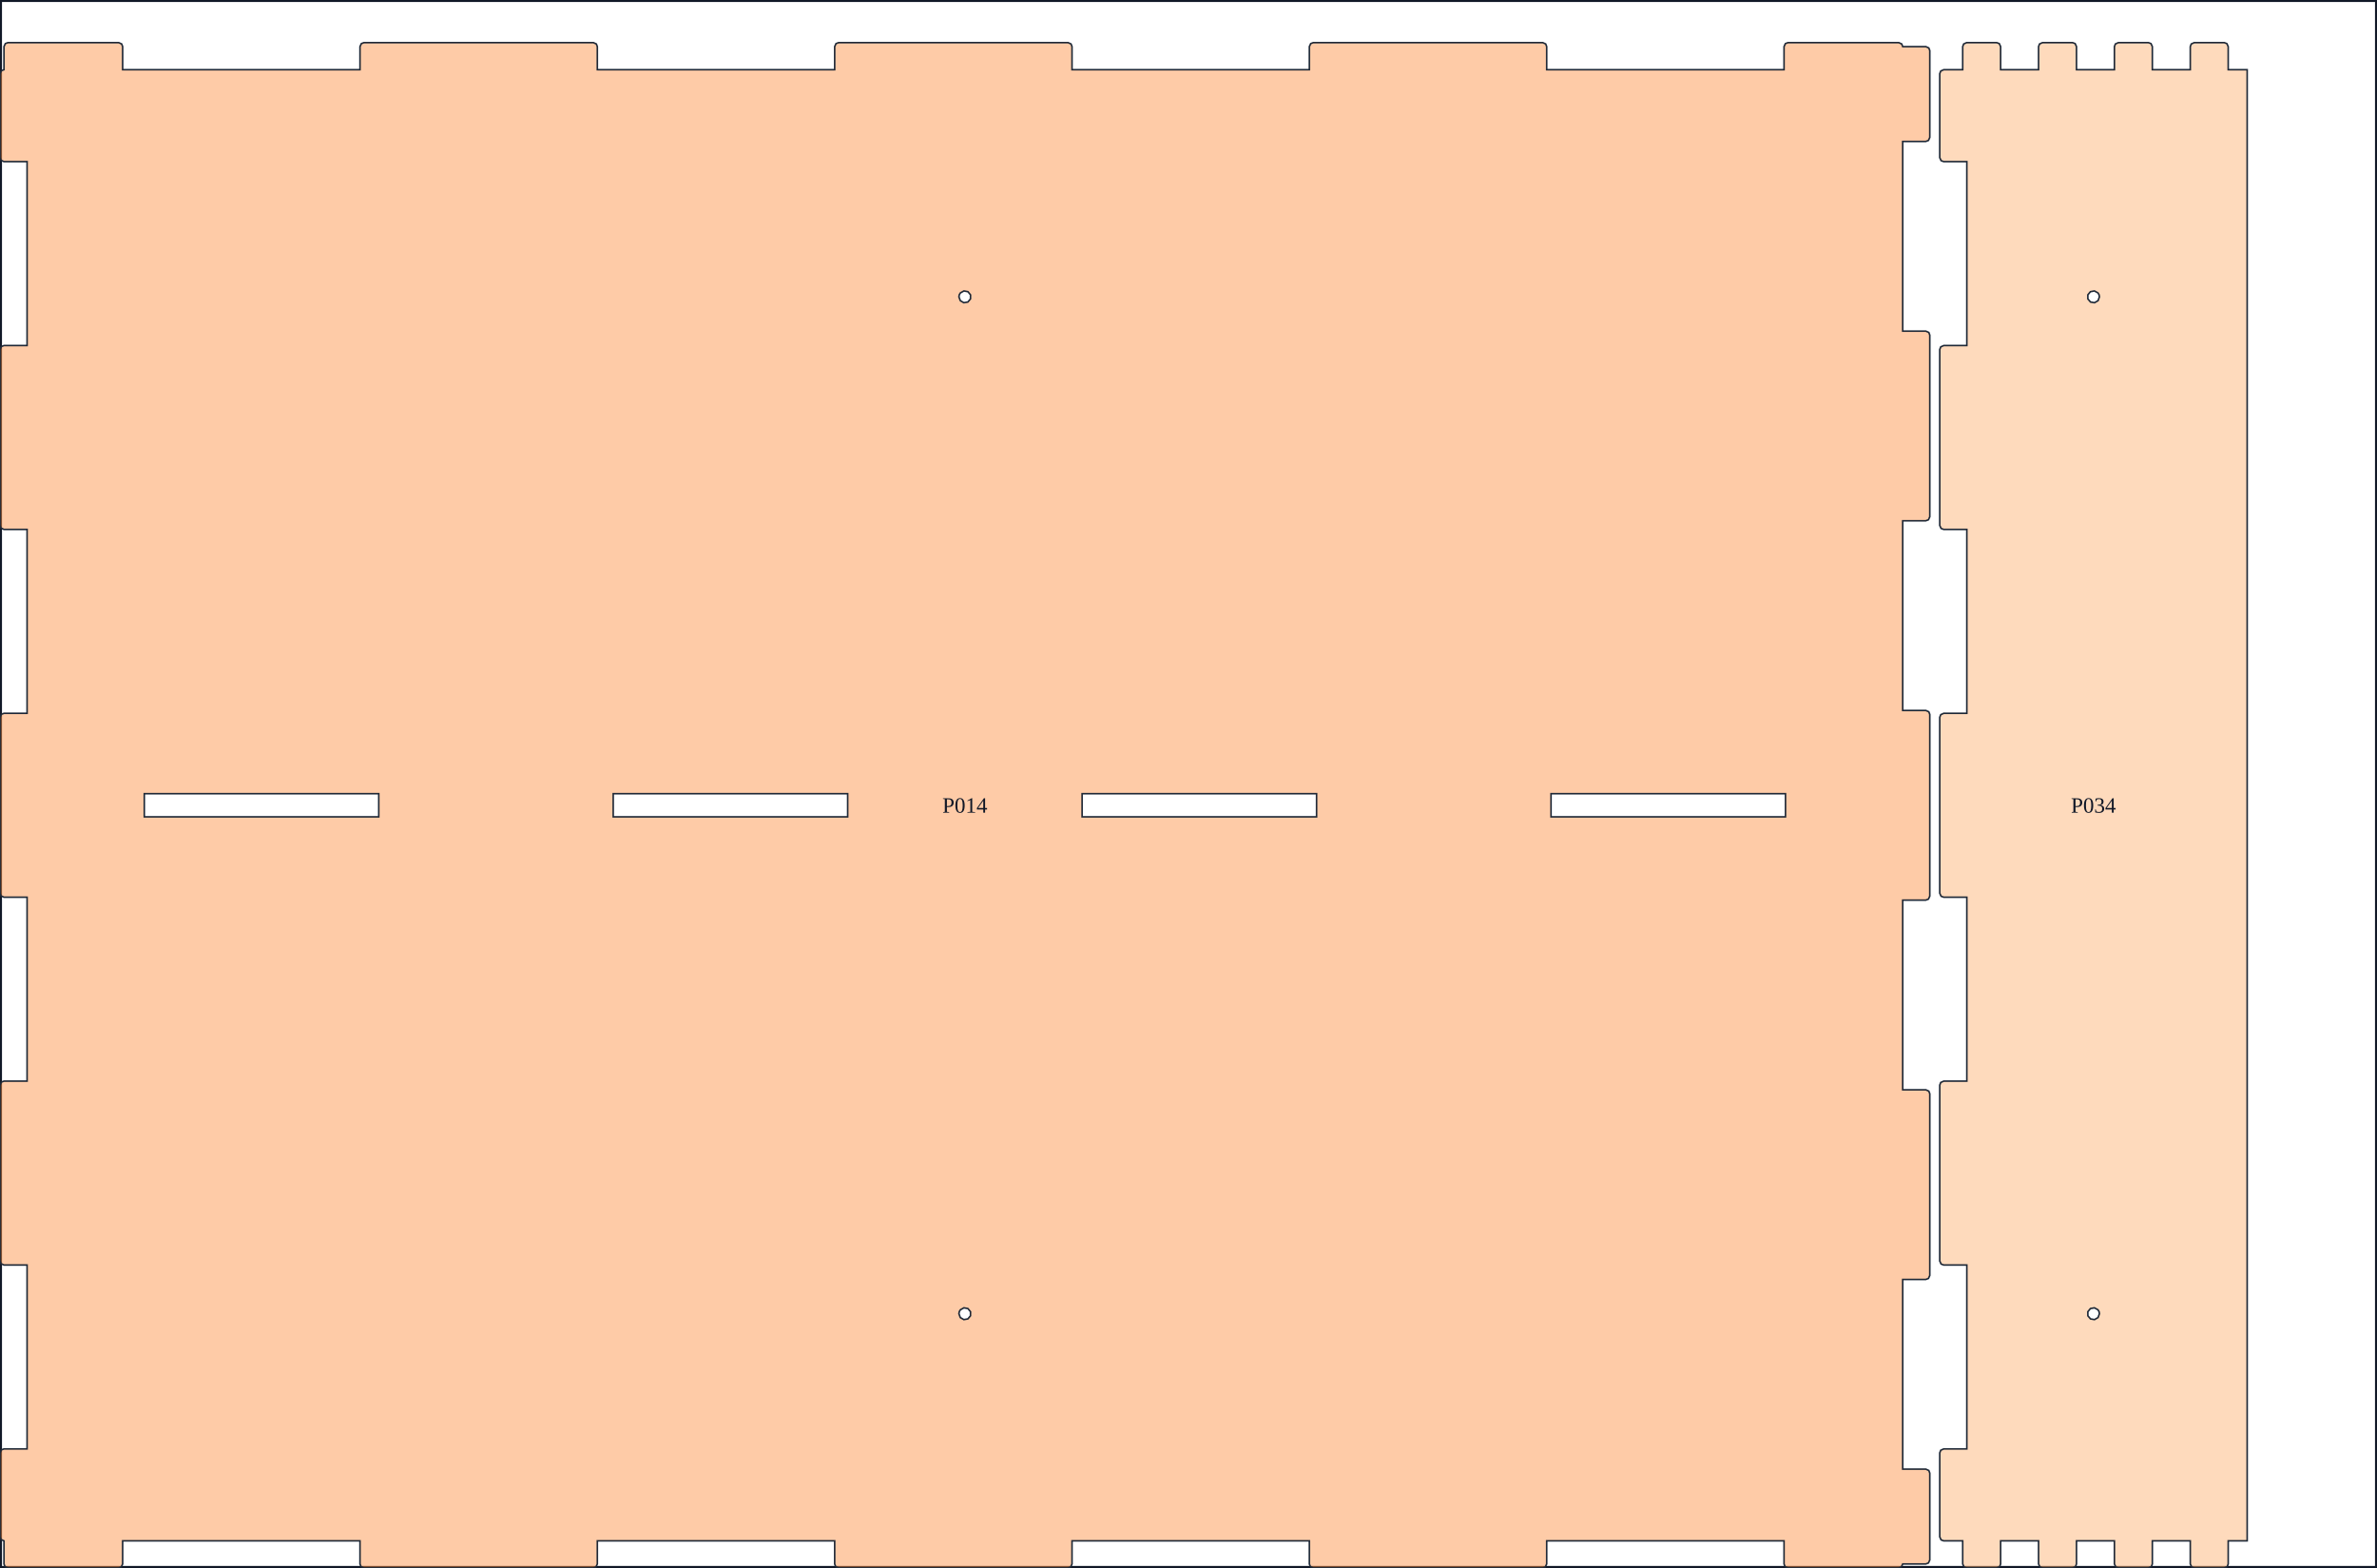
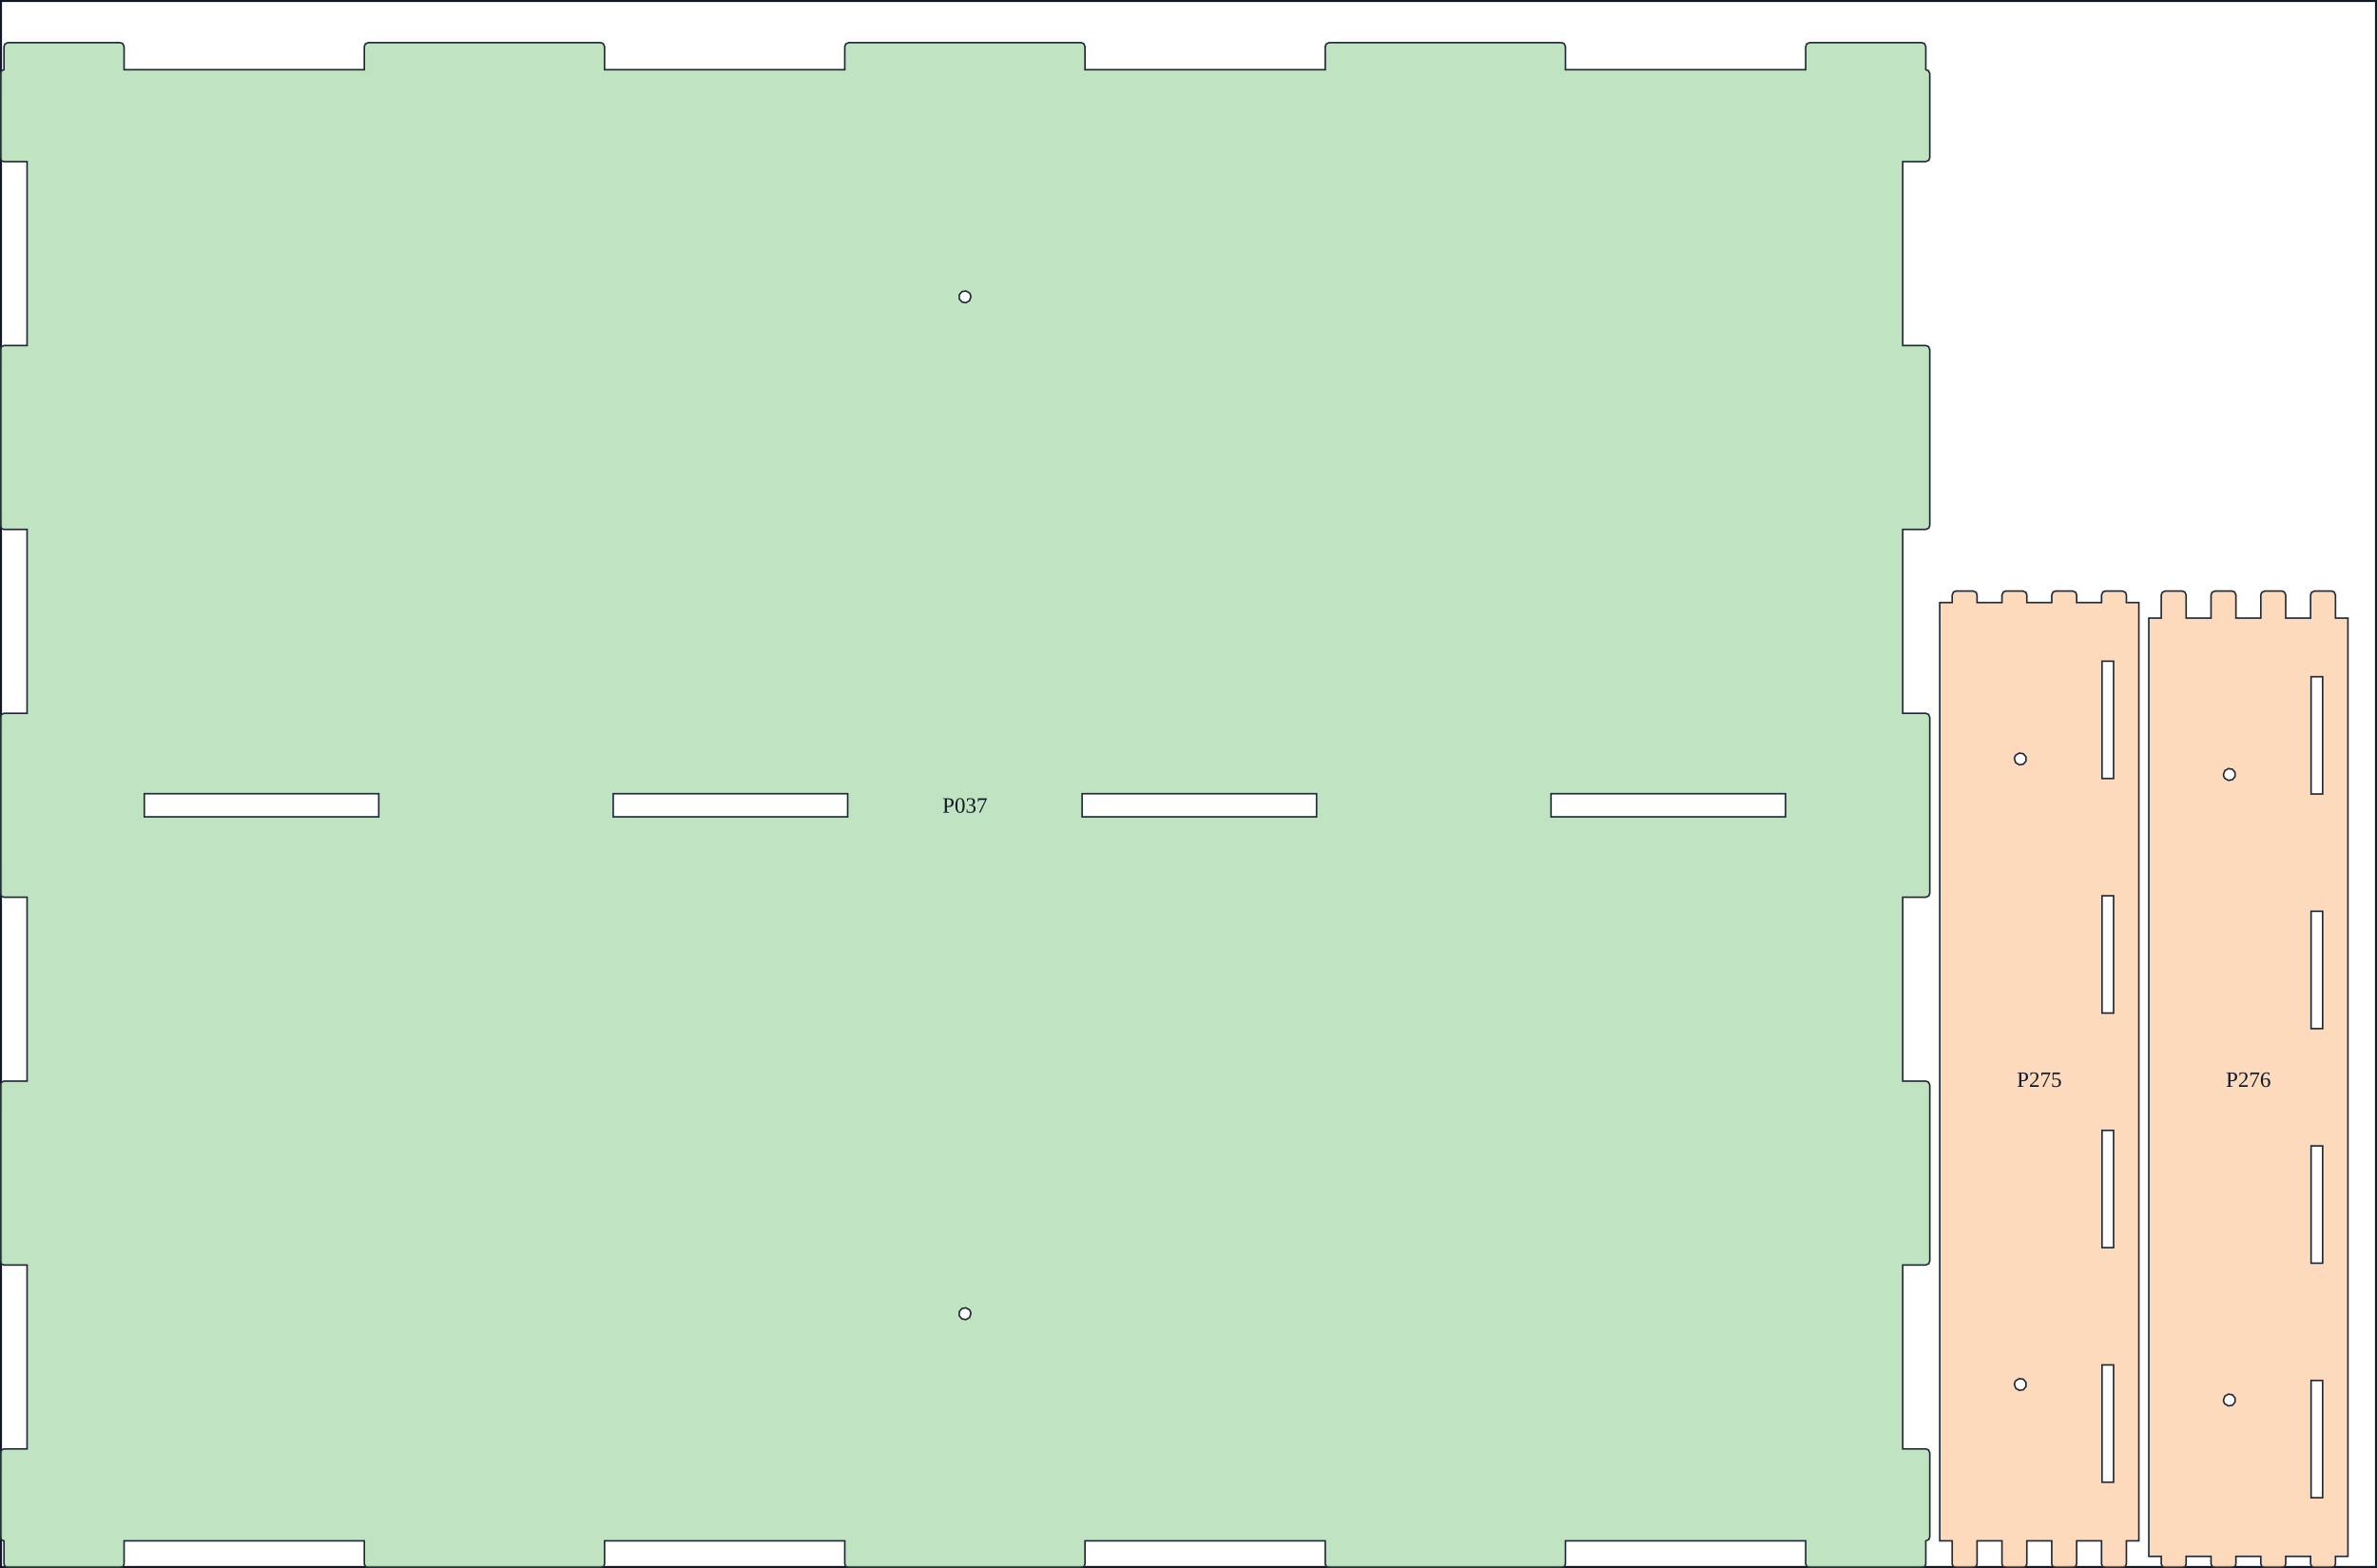
<svg xmlns="http://www.w3.org/2000/svg" width="1193.8mm" height="787.4mm" viewBox="0 0 1193.8 787.4">
  <rect width="1193.8" height="787.4" fill="white" stroke="#111827" stroke-width="2" />
  <g transform="translate(0 787.4) scale(1 -1)">
-     <path d="M 13.600 706.225 L 2.000 706.225 L 0.494 706.909 L 0.000 708.225 L 0.000 750.400 L 0.684 751.906 L 2.000 752.400 L 2.000 764.000 L 2.684 765.506 L 4.000 766.000 L 59.600 766.000 L 61.106 765.316 L 61.600 764.000 L 61.600 752.400 L 180.800 752.400 L 180.800 764.000 L 181.484 765.506 L 182.800 766.000 L 298.000 766.000 L 299.506 765.316 L 300.000 764.000 L 300.000 752.400 L 419.200 752.400 L 419.200 764.000 L 419.884 765.506 L 421.200 766.000 L 536.400 766.000 L 537.906 765.316 L 538.400 764.000 L 538.400 752.400 L 657.600 752.400 L 657.600 764.000 L 658.284 765.506 L 659.600 766.000 L 774.800 766.000 L 776.306 765.316 L 776.800 764.000 L 776.800 752.400 L 896.000 752.400 L 896.000 764.000 L 896.684 765.506 L 898.000 766.000 L 953.600 766.000 L 955.106 765.316 L 955.600 764.000 L 967.200 764.000 L 968.706 763.316 L 969.200 762.000 L 969.200 718.375 L 968.516 716.869 L 967.200 716.375 L 955.600 716.375 L 955.600 621.125 L 967.200 621.125 L 968.706 620.441 L 969.200 619.125 L 969.200 527.875 L 968.516 526.369 L 967.200 525.875 L 955.600 525.875 L 955.600 430.625 L 967.200 430.625 L 968.706 429.941 L 969.200 428.625 L 969.200 337.375 L 968.516 335.869 L 967.200 335.375 L 955.600 335.375 L 955.600 240.125 L 967.200 240.125 L 968.706 239.441 L 969.200 238.125 L 969.200 146.875 L 968.516 145.369 L 967.200 144.875 L 955.600 144.875 L 955.600 49.625 L 967.200 49.625 L 968.706 48.941 L 969.200 47.625 L 969.200 4.000 L 968.516 2.494 L 967.200 2.000 L 955.600 2.000 L 954.916 0.494 L 953.600 0.000 L 898.000 0.000 L 896.494 0.684 L 896.000 2.000 L 896.000 13.600 L 776.800 13.600 L 776.800 2.000 L 776.116 0.494 L 774.800 0.000 L 659.600 0.000 L 658.094 0.684 L 657.600 2.000 L 657.600 13.600 L 538.400 13.600 L 538.400 2.000 L 537.716 0.494 L 536.400 0.000 L 421.200 0.000 L 419.694 0.684 L 419.200 2.000 L 419.200 13.600 L 300.000 13.600 L 300.000 2.000 L 299.316 0.494 L 298.000 0.000 L 182.800 0.000 L 181.294 0.684 L 180.800 2.000 L 180.800 13.600 L 61.600 13.600 L 61.600 2.000 L 60.916 0.494 L 59.600 0.000 L 4.000 0.000 L 2.494 0.684 L 2.000 2.000 L 2.000 13.600 L 0.494 14.284 L 0.000 15.600 L 0.000 57.775 L 0.684 59.281 L 2.000 59.775 L 13.600 59.775 L 13.600 152.125 L 2.000 152.125 L 0.494 152.809 L 0.000 154.125 L 0.000 242.475 L 0.684 243.981 L 2.000 244.475 L 13.600 244.475 L 13.600 336.825 L 2.000 336.825 L 0.494 337.509 L 0.000 338.825 L 0.000 427.175 L 0.684 428.681 L 2.000 429.175 L 13.600 429.175 L 13.600 521.525 L 2.000 521.525 L 0.494 522.209 L 0.000 523.525 L 0.000 611.875 L 0.684 613.381 L 2.000 613.875 L 13.600 613.875 L 13.600 706.225 Z M 481.600 127.667 L 482.298 125.742 L 484.068 124.714 L 486.086 125.060 L 487.412 126.620 L 487.428 128.667 L 486.128 130.248 L 484.117 130.627 L 482.330 129.628 L 481.788 128.713 L 481.600 127.667 Z M 778.975 388.800 L 778.975 377.200 L 867.287 377.200 L 896.725 377.200 L 896.725 388.800 L 778.975 388.800 Z M 543.475 388.800 L 543.475 377.200 L 631.787 377.200 L 661.225 377.200 L 661.225 388.800 L 543.475 388.800 Z M 307.975 388.800 L 307.975 377.200 L 396.287 377.200 L 425.725 377.200 L 425.725 388.800 L 307.975 388.800 Z M 72.475 388.800 L 72.475 377.200 L 160.787 377.200 L 190.225 377.200 L 190.225 388.800 L 72.475 388.800 Z M 481.600 638.333 L 482.298 636.409 L 484.068 635.381 L 486.086 635.727 L 487.412 637.287 L 487.428 639.334 L 486.128 640.915 L 484.117 641.294 L 482.330 640.295 L 481.788 639.380 L 481.600 638.333 Z" fill="#fd8d3c" fill-opacity="0.45" fill-rule="evenodd" stroke="#1f2937" stroke-width="0.8" />
-     <path d="M 1080.975 2.000 L 1080.975 13.600 L 1100.025 13.600 L 1100.025 2.000 L 1100.709 0.494 L 1102.025 0.000 L 1117.075 0.000 L 1118.581 0.684 L 1119.075 2.000 L 1119.075 13.600 L 1128.600 13.600 L 1128.600 752.400 L 1119.075 752.400 L 1119.075 764.000 L 1118.391 765.506 L 1117.075 766.000 L 1102.025 766.000 L 1100.519 765.316 L 1100.025 764.000 L 1100.025 752.400 L 1080.975 752.400 L 1080.975 764.000 L 1080.291 765.506 L 1078.975 766.000 L 1063.925 766.000 L 1062.419 765.316 L 1061.925 764.000 L 1061.925 752.400 L 1042.875 752.400 L 1042.875 764.000 L 1042.191 765.506 L 1040.875 766.000 L 1025.825 766.000 L 1024.319 765.316 L 1023.825 764.000 L 1023.825 752.400 L 1004.775 752.400 L 1004.775 764.000 L 1004.091 765.506 L 1002.775 766.000 L 987.725 766.000 L 986.219 765.316 L 985.725 764.000 L 985.725 752.400 L 976.200 752.400 L 974.694 751.716 L 974.200 750.400 L 974.200 708.225 L 974.884 706.719 L 976.200 706.225 L 987.800 706.225 L 987.800 613.875 L 976.200 613.875 L 974.694 613.191 L 974.200 611.875 L 974.200 523.525 L 974.884 522.019 L 976.200 521.525 L 987.800 521.525 L 987.800 429.175 L 976.200 429.175 L 974.694 428.491 L 974.200 427.175 L 974.200 338.825 L 974.884 337.319 L 976.200 336.825 L 987.800 336.825 L 987.800 244.475 L 976.200 244.475 L 974.694 243.791 L 974.200 242.475 L 974.200 154.125 L 974.884 152.619 L 976.200 152.125 L 987.800 152.125 L 987.800 59.775 L 976.200 59.775 L 974.694 59.091 L 974.200 57.775 L 974.200 15.600 L 974.884 14.094 L 976.200 13.600 L 985.725 13.600 L 985.725 2.000 L 986.409 0.494 L 987.725 0.000 L 1002.775 0.000 L 1004.281 0.684 L 1004.775 2.000 L 1004.775 13.600 L 1023.825 13.600 L 1023.825 2.000 L 1024.509 0.494 L 1025.825 0.000 L 1040.875 0.000 L 1042.381 0.684 L 1042.875 2.000 L 1042.875 13.600 L 1061.925 13.600 L 1061.925 2.000 L 1062.609 0.494 L 1063.925 0.000 L 1078.975 0.000 L 1080.481 0.684 L 1080.975 2.000 Z M 1054.400 127.667 L 1053.702 125.742 L 1051.932 124.714 L 1049.914 125.060 L 1048.588 126.620 L 1048.572 128.667 L 1049.872 130.248 L 1051.883 130.627 L 1053.670 129.628 L 1054.212 128.713 L 1054.400 127.667 Z M 1054.400 638.333 L 1053.702 636.409 L 1051.932 635.381 L 1049.914 635.727 L 1048.588 637.287 L 1048.572 639.334 L 1049.872 640.915 L 1051.883 641.294 L 1053.670 640.295 L 1054.212 639.380 L 1054.400 638.333 Z" fill="#fdae6b" fill-opacity="0.45" fill-rule="evenodd" stroke="#1f2937" stroke-width="0.8" />
+     <path d="M 955.600 706.225 L 967.200 706.225 L 968.706 706.909 L 969.200 708.225 L 969.200 750.400 L 968.516 751.906 L 967.200 752.400 L 967.200 764.000 L 966.516 765.506 L 965.200 766.000 L 908.875 766.000 L 907.369 765.316 L 906.875 764.000 L 906.875 752.400 L 786.225 752.400 L 786.225 764.000 L 785.541 765.506 L 784.225 766.000 L 667.575 766.000 L 666.069 765.316 L 665.575 764.000 L 665.575 752.400 L 544.925 752.400 L 544.925 764.000 L 544.241 765.506 L 542.925 766.000 L 426.275 766.000 L 424.769 765.316 L 424.275 764.000 L 424.275 752.400 L 303.625 752.400 L 303.625 764.000 L 302.941 765.506 L 301.625 766.000 L 184.975 766.000 L 183.469 765.316 L 182.975 764.000 L 182.975 752.400 L 62.325 752.400 L 62.325 764.000 L 61.641 765.506 L 60.325 766.000 L 4.000 766.000 L 2.494 765.316 L 2.000 764.000 L 2.000 752.400 L 0.494 751.716 L 0.000 750.400 L 0.000 708.225 L 0.684 706.719 L 2.000 706.225 L 13.600 706.225 L 13.600 613.875 L 2.000 613.875 L 0.494 613.191 L 0.000 611.875 L 0.000 523.525 L 0.684 522.019 L 2.000 521.525 L 13.600 521.525 L 13.600 429.175 L 2.000 429.175 L 0.494 428.491 L 0.000 427.175 L 0.000 338.825 L 0.684 337.319 L 2.000 336.825 L 13.600 336.825 L 13.600 244.475 L 2.000 244.475 L 0.494 243.791 L 0.000 242.475 L 0.000 154.125 L 0.684 152.619 L 2.000 152.125 L 13.600 152.125 L 13.600 59.775 L 2.000 59.775 L 0.494 59.091 L 0.000 57.775 L 0.000 15.600 L 0.684 14.094 L 2.000 13.600 L 2.000 2.000 L 2.684 0.494 L 4.000 0.000 L 60.325 0.000 L 61.831 0.684 L 62.325 2.000 L 62.325 13.600 L 182.975 13.600 L 182.975 2.000 L 183.659 0.494 L 184.975 0.000 L 301.625 0.000 L 303.131 0.684 L 303.625 2.000 L 303.625 13.600 L 424.275 13.600 L 424.275 2.000 L 424.959 0.494 L 426.275 0.000 L 542.925 0.000 L 544.431 0.684 L 544.925 2.000 L 544.925 13.600 L 665.575 13.600 L 665.575 2.000 L 666.259 0.494 L 667.575 0.000 L 784.225 0.000 L 785.731 0.684 L 786.225 2.000 L 786.225 13.600 L 906.875 13.600 L 906.875 2.000 L 907.559 0.494 L 908.875 0.000 L 965.200 0.000 L 966.706 0.684 L 967.200 2.000 L 967.200 13.600 L 968.706 14.284 L 969.200 15.600 L 969.200 57.775 L 968.516 59.281 L 967.200 59.775 L 955.600 59.775 L 955.600 152.125 L 967.200 152.125 L 968.706 152.809 L 969.200 154.125 L 969.200 242.475 L 968.516 243.981 L 967.200 244.475 L 955.600 244.475 L 955.600 336.825 L 967.200 336.825 L 968.706 337.509 L 969.200 338.825 L 969.200 427.175 L 968.516 428.681 L 967.200 429.175 L 955.600 429.175 L 955.600 521.525 L 967.200 521.525 L 968.706 522.209 L 969.200 523.525 L 969.200 611.875 L 968.516 613.381 L 967.200 613.875 L 955.600 613.875 L 955.600 706.225 Z M 487.600 127.667 L 486.902 125.742 L 485.132 124.714 L 483.114 125.060 L 481.788 126.620 L 481.772 128.667 L 483.072 130.248 L 485.083 130.627 L 486.870 129.628 L 487.412 128.713 L 487.600 127.667 Z M 190.225 388.800 L 190.225 377.200 L 72.475 377.200 L 72.475 388.800 L 190.225 388.800 Z M 425.725 388.800 L 425.725 377.200 L 307.975 377.200 L 307.975 388.800 L 425.725 388.800 Z M 661.225 388.800 L 661.225 377.200 L 543.475 377.200 L 543.475 388.800 L 661.225 388.800 Z M 896.725 388.800 L 896.725 377.200 L 778.975 377.200 L 778.975 388.800 L 896.725 388.800 Z M 487.600 638.333 L 486.902 636.409 L 485.132 635.381 L 483.114 635.727 L 481.788 637.287 L 481.772 639.334 L 483.072 640.915 L 485.083 641.294 L 486.870 640.295 L 487.412 639.380 L 487.600 638.333 Z" fill="#74c476" fill-opacity="0.45" fill-rule="evenodd" stroke="#1f2937" stroke-width="0.8" />
+     <path d="M 992.950 488.600 L 992.950 484.800 L 1005.450 484.800 L 1005.450 488.600 L 1006.134 490.106 L 1007.450 490.600 L 1015.950 490.600 L 1017.456 489.916 L 1017.950 488.600 L 1017.950 484.800 L 1030.450 484.800 L 1030.450 488.600 L 1031.134 490.106 L 1032.450 490.600 L 1040.950 490.600 L 1042.456 489.916 L 1042.950 488.600 L 1042.950 484.800 L 1055.450 484.800 L 1055.450 488.600 L 1056.134 490.106 L 1057.450 490.600 L 1065.950 490.600 L 1067.456 489.916 L 1067.950 488.600 L 1067.950 484.800 L 1074.200 484.800 L 1074.200 13.600 L 1067.950 13.600 L 1067.950 2.000 L 1067.266 0.494 L 1065.950 0.000 L 1057.450 0.000 L 1055.944 0.684 L 1055.450 2.000 L 1055.450 13.600 L 1042.950 13.600 L 1042.950 2.000 L 1042.266 0.494 L 1040.950 0.000 L 1032.450 0.000 L 1030.944 0.684 L 1030.450 2.000 L 1030.450 13.600 L 1017.950 13.600 L 1017.950 2.000 L 1017.266 0.494 L 1015.950 0.000 L 1007.450 0.000 L 1005.944 0.684 L 1005.450 2.000 L 1005.450 13.600 L 992.950 13.600 L 992.950 2.000 L 992.266 0.494 L 990.950 0.000 L 982.450 0.000 L 980.944 0.684 L 980.450 2.000 L 980.450 13.600 L 974.200 13.600 L 974.200 484.800 L 980.450 484.800 L 980.450 488.600 L 981.134 490.106 L 982.450 490.600 L 990.950 490.600 L 992.456 489.916 L 992.950 488.600 Z M 1061.500 43.050 L 1061.500 101.950 L 1055.700 101.950 L 1055.700 43.050 L 1061.500 43.050 Z M 1061.500 160.850 L 1061.500 219.750 L 1055.700 219.750 L 1055.700 160.850 L 1061.500 160.850 Z M 1011.700 92.133 L 1012.398 90.209 L 1014.168 89.181 L 1016.186 89.527 L 1017.512 91.087 L 1017.528 93.134 L 1016.228 94.715 L 1014.217 95.094 L 1012.430 94.095 L 1011.888 93.180 L 1011.700 92.133 Z M 1061.500 278.650 L 1061.500 337.550 L 1055.700 337.550 L 1055.700 278.650 L 1061.500 278.650 Z M 1061.500 396.450 L 1061.500 455.350 L 1055.700 455.350 L 1055.700 396.450 L 1061.500 396.450 Z M 1011.700 406.267 L 1012.398 404.342 L 1014.168 403.314 L 1016.186 403.660 L 1017.512 405.220 L 1017.528 407.267 L 1016.228 408.848 L 1014.217 409.227 L 1012.430 408.228 L 1011.888 407.313 L 1011.700 406.267 Z" fill="#fdae6b" fill-opacity="0.45" fill-rule="evenodd" stroke="#1f2937" stroke-width="0.8" />
+     <path d="M 1097.950 2.000 L 1097.950 5.800 L 1110.450 5.800 L 1110.450 2.000 L 1111.134 0.494 L 1112.450 0.000 L 1120.950 0.000 L 1122.456 0.684 L 1122.950 2.000 L 1122.950 5.800 L 1135.450 5.800 L 1135.450 2.000 L 1136.134 0.494 L 1137.450 0.000 L 1145.950 0.000 L 1147.456 0.684 L 1147.950 2.000 L 1147.950 5.800 L 1160.450 5.800 L 1160.450 2.000 L 1161.134 0.494 L 1162.450 0.000 L 1170.950 0.000 L 1172.456 0.684 L 1172.950 2.000 L 1172.950 5.800 L 1179.200 5.800 L 1179.200 477.000 L 1172.950 477.000 L 1172.950 488.600 L 1172.266 490.106 L 1170.950 490.600 L 1162.450 490.600 L 1160.944 489.916 L 1160.450 488.600 L 1160.450 477.000 L 1147.950 477.000 L 1147.950 488.600 L 1147.266 490.106 L 1145.950 490.600 L 1137.450 490.600 L 1135.944 489.916 L 1135.450 488.600 L 1135.450 477.000 L 1122.950 477.000 L 1122.950 488.600 L 1122.266 490.106 L 1120.950 490.600 L 1112.450 490.600 L 1110.944 489.916 L 1110.450 488.600 L 1110.450 477.000 L 1097.950 477.000 L 1097.950 488.600 L 1097.266 490.106 L 1095.950 490.600 L 1087.450 490.600 L 1085.944 489.916 L 1085.450 488.600 L 1085.450 477.000 L 1079.200 477.000 L 1079.200 5.800 L 1085.450 5.800 L 1085.450 2.000 L 1086.134 0.494 L 1087.450 0.000 L 1095.950 0.000 L 1097.456 0.684 L 1097.950 2.000 Z M 1166.500 447.550 L 1166.500 388.650 L 1160.700 388.650 L 1160.700 447.550 L 1166.500 447.550 Z M 1166.500 329.750 L 1166.500 270.850 L 1160.700 270.850 L 1160.700 329.750 L 1166.500 329.750 Z M 1116.700 398.467 L 1117.398 400.391 L 1119.168 401.419 L 1121.186 401.073 L 1122.512 399.513 L 1122.528 397.466 L 1121.228 395.885 L 1119.217 395.506 L 1117.430 396.505 L 1116.888 397.420 L 1116.700 398.467 Z M 1166.500 211.950 L 1166.500 153.050 L 1160.700 153.050 L 1160.700 211.950 L 1166.500 211.950 Z M 1166.500 94.150 L 1166.500 35.250 L 1160.700 35.250 L 1160.700 94.150 L 1166.500 94.150 Z M 1116.700 84.333 L 1117.398 86.258 L 1119.168 87.286 L 1121.186 86.940 L 1122.512 85.380 L 1122.528 83.333 L 1121.228 81.752 L 1119.217 81.373 L 1117.430 82.372 L 1116.888 83.287 L 1116.700 84.333 Z" fill="#fdae6b" fill-opacity="0.45" fill-rule="evenodd" stroke="#1f2937" stroke-width="0.8" />
  </g>
-   <text x="484.600" y="404.400" text-anchor="middle" dominant-baseline="central" font-size="11" fill="#111827">P014</text>
-   <text x="1051.400" y="404.400" text-anchor="middle" dominant-baseline="central" font-size="11" fill="#111827">P034</text>
+   <text x="484.600" y="404.400" text-anchor="middle" dominant-baseline="central" font-size="11" fill="#111827">P037</text>
+   <text x="1024.200" y="542.100" text-anchor="middle" dominant-baseline="central" font-size="11" fill="#111827">P275</text>
+   <text x="1129.200" y="542.100" text-anchor="middle" dominant-baseline="central" font-size="11" fill="#111827">P276</text>
</svg>
